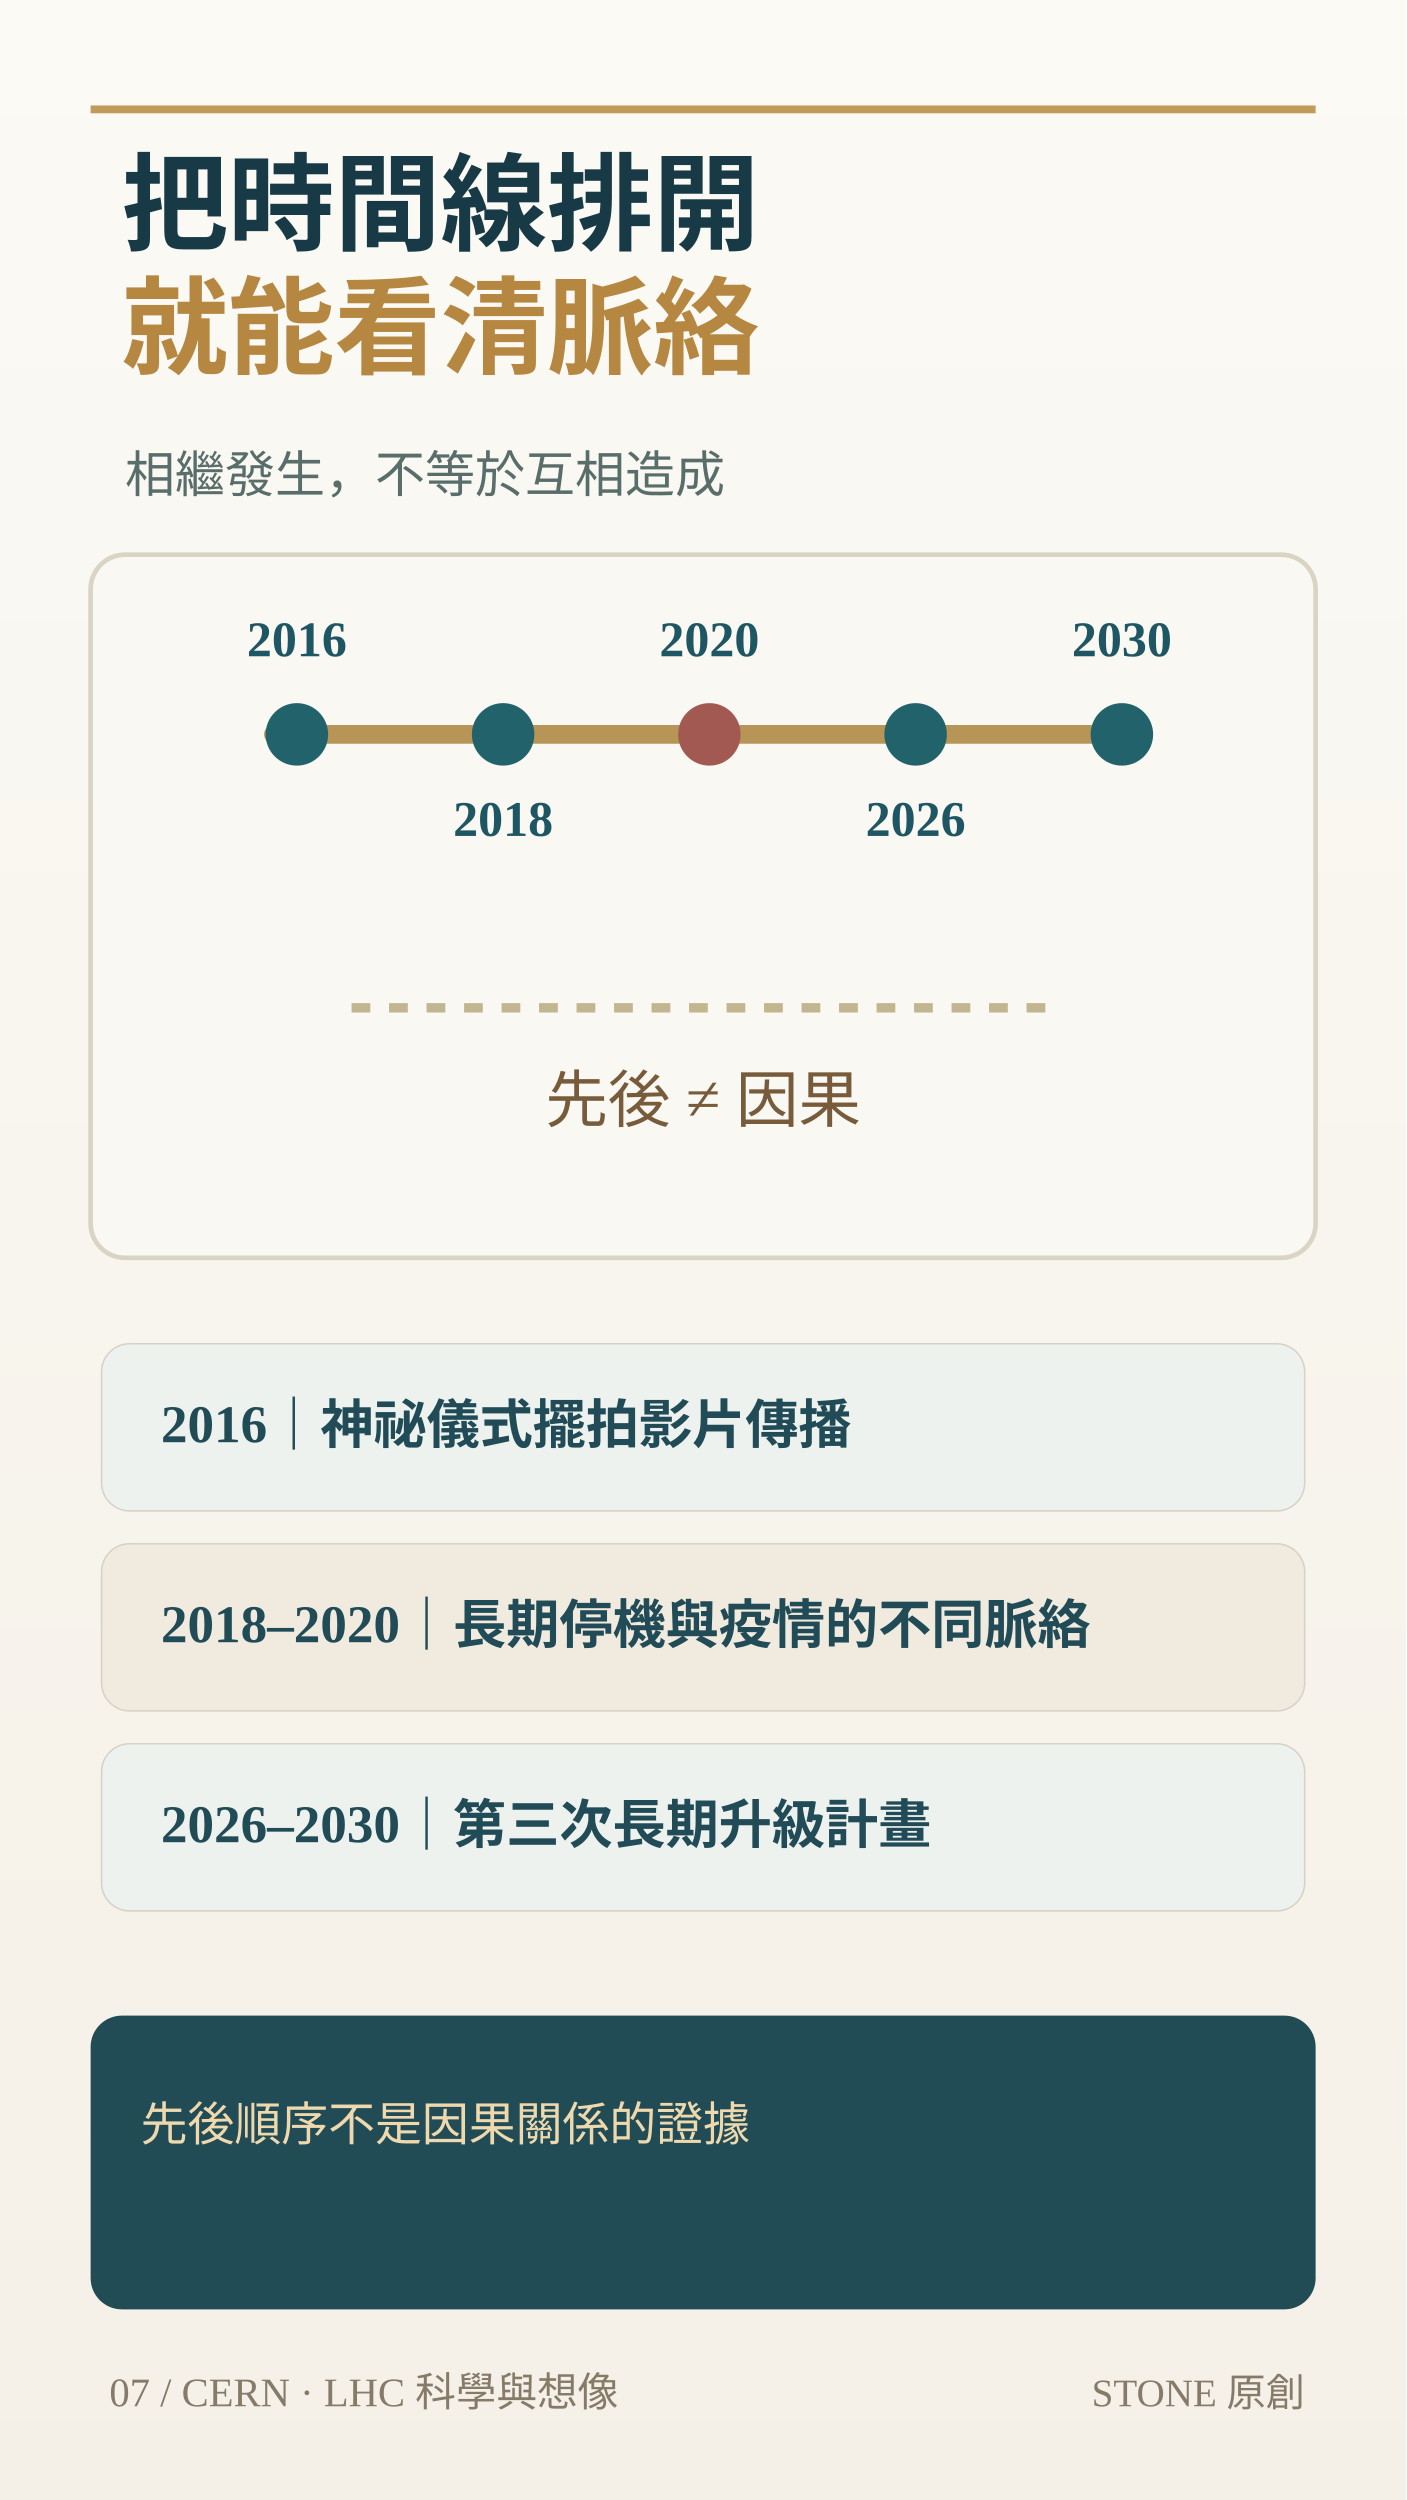
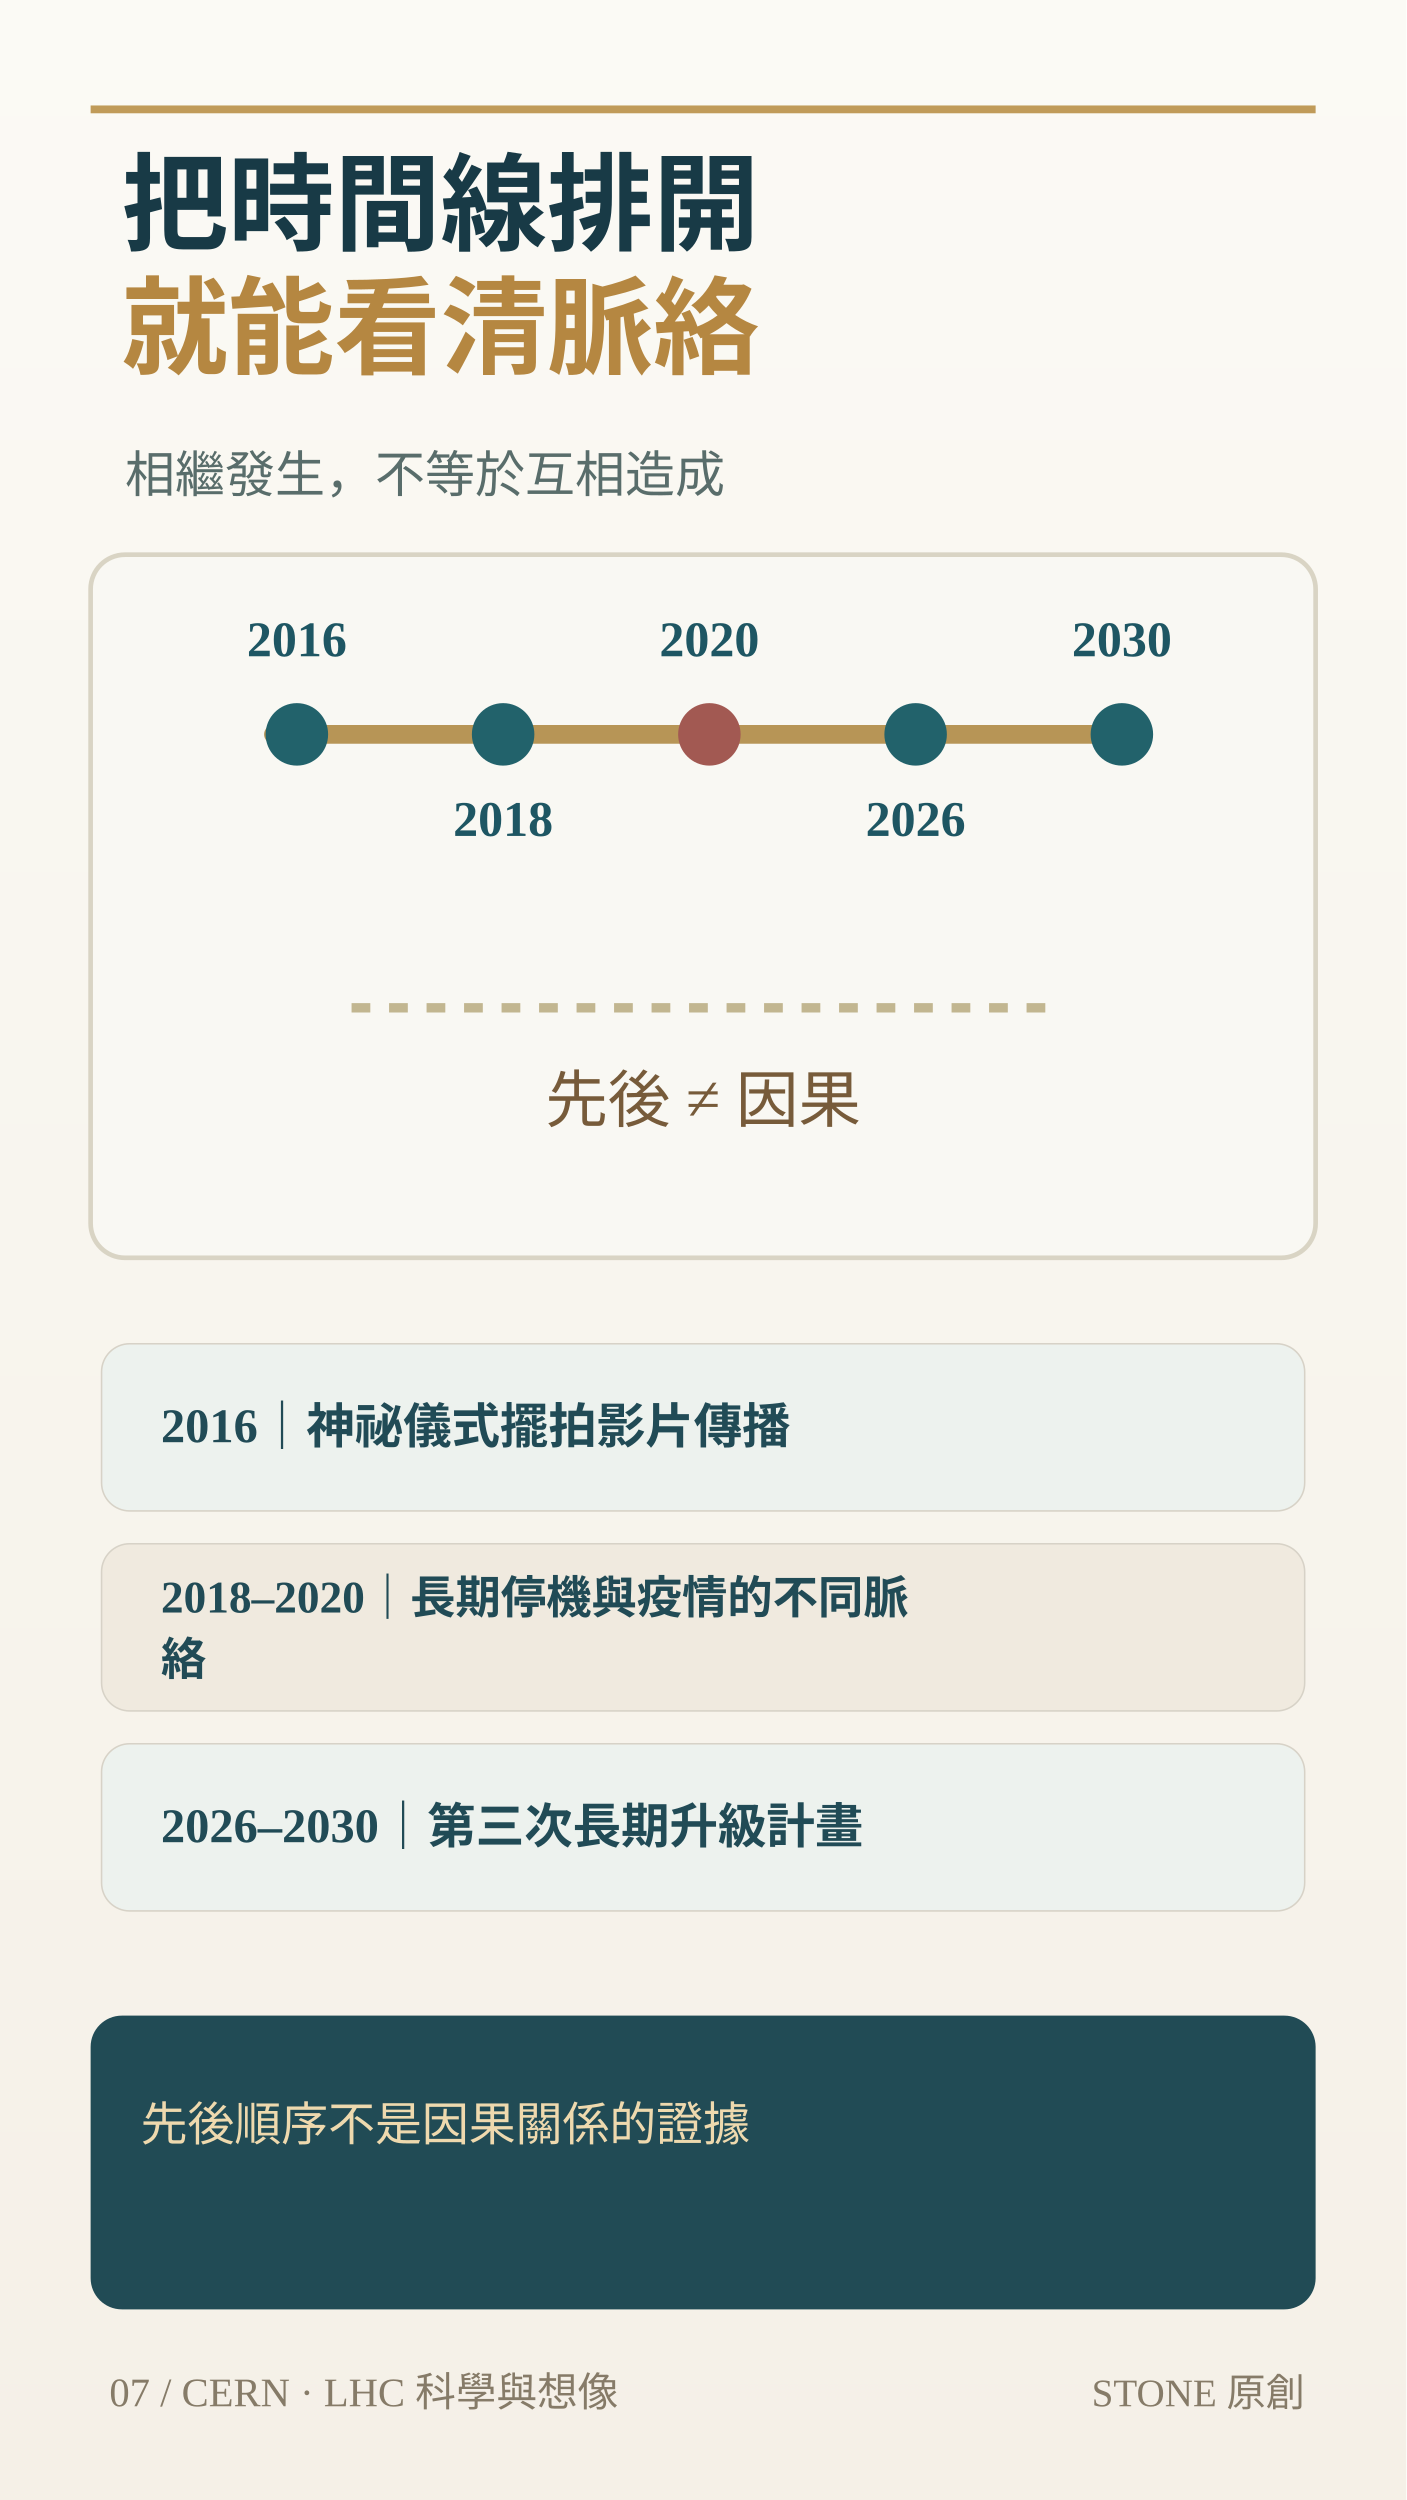
<svg xmlns="http://www.w3.org/2000/svg" viewBox="0 0 900 1600" role="img" aria-labelledby="title desc">
  <defs>
    <linearGradient id="p" x1="0" y1="0" x2="0" y2="1">
      <stop stop-color="#fbfaf5" />
      <stop offset="1" stop-color="#f5f0e7" />
    </linearGradient>
  </defs>
  <rect width="900" height="1600" fill="url(#p)" />
  <path d="M58 70H842" stroke="#c09b59" stroke-width="5" />
  <text x="78" y="155" fill="#183a46" font-size="68" font-weight="700">把時間線排開</text>
  <text x="78" y="234" fill="#b58741" font-size="68" font-weight="700">就能看清脈絡</text>
  <text x="80" y="315" font-size="32" fill="#596d6b">相繼發生，不等於互相造成</text>
  <rect x="58" y="355" width="784" height="450" rx="22" fill="#f9f8f3" stroke="#d9d4c4" stroke-width="3" />
  <path d="M175 470H725" stroke="#b79556" stroke-width="12" stroke-linecap="round" />
  <circle cx="190" cy="470" r="20" fill="#22626b" />
  <text x="190" y="420" font-size="32" text-anchor="middle" font-weight="700" fill="#1e5663">2016</text>
  <circle cx="322" cy="470" r="20" fill="#22626b" />
  <text x="322" y="535" font-size="32" text-anchor="middle" font-weight="700" fill="#1e5663">2018</text>
  <circle cx="454" cy="470" r="20" fill="#a25952" />
  <text x="454" y="420" font-size="32" text-anchor="middle" font-weight="700" fill="#1e5663">2020</text>
  <circle cx="586" cy="470" r="20" fill="#22626b" />
  <text x="586" y="535" font-size="32" text-anchor="middle" font-weight="700" fill="#1e5663">2026</text>
  <circle cx="718" cy="470" r="20" fill="#22626b" />
  <text x="718" y="420" font-size="32" text-anchor="middle" font-weight="700" fill="#1e5663">2030</text>
  <path d="M225 645h450" stroke="#c2b690" stroke-dasharray="12 12" stroke-width="6" />
  <text x="450" y="718" font-size="40" text-anchor="middle" fill="#775b3a">先後 ≠ 因果</text>
  <rect x="65" y="860" width="770" height="107" rx="18" fill="#edf2ee" stroke="#d7d2c7" />
-   <text x="103" y="923" fill="#214b56" font-size="34" font-weight="600">2016｜神祕儀式擺拍影片傳播</text>
+   <text x="103" y="923" fill="#214b56" font-size="31" font-weight="600">
+     <tspan x="103" dy="0">2016｜神祕儀式擺拍影片傳播</tspan>
+   </text>
  <rect x="65" y="988" width="770" height="107" rx="18" fill="#f0eadf" stroke="#d7d2c7" />
-   <text x="103" y="1051" fill="#214b56" font-size="34" font-weight="600">2018–2020｜長期停機與疫情的不同脈絡</text>
+   <text x="103" y="1032" fill="#214b56" font-size="29" font-weight="600">
+     <tspan x="103" dy="0">2018–2020｜長期停機與疫情的不同脈</tspan>
+     <tspan x="103" dy="40">絡</tspan>
+   </text>
  <rect x="65" y="1116" width="770" height="107" rx="18" fill="#edf2ee" stroke="#d7d2c7" />
-   <text x="103" y="1179" fill="#214b56" font-size="34" font-weight="600">2026–2030｜第三次長期升級計畫</text>
+   <text x="103" y="1179" fill="#214b56" font-size="31" font-weight="600">
+     <tspan x="103" dy="0">2026–2030｜第三次長期升級計畫</tspan>
+   </text>
  <rect x="58" y="1290" width="784" height="188" rx="20" fill="#214b55" />
  <text x="90" y="1370" font-size="30" fill="#eed9ae">先後順序不是因果關係的證據</text>
  <text x="70" y="1540" font-size="26" fill="#867b68">07 / CERN · LHC 科學與想像</text>
  <text x="835" y="1540" font-size="25" fill="#867b68" text-anchor="end">STONE 原創</text>
</svg>
